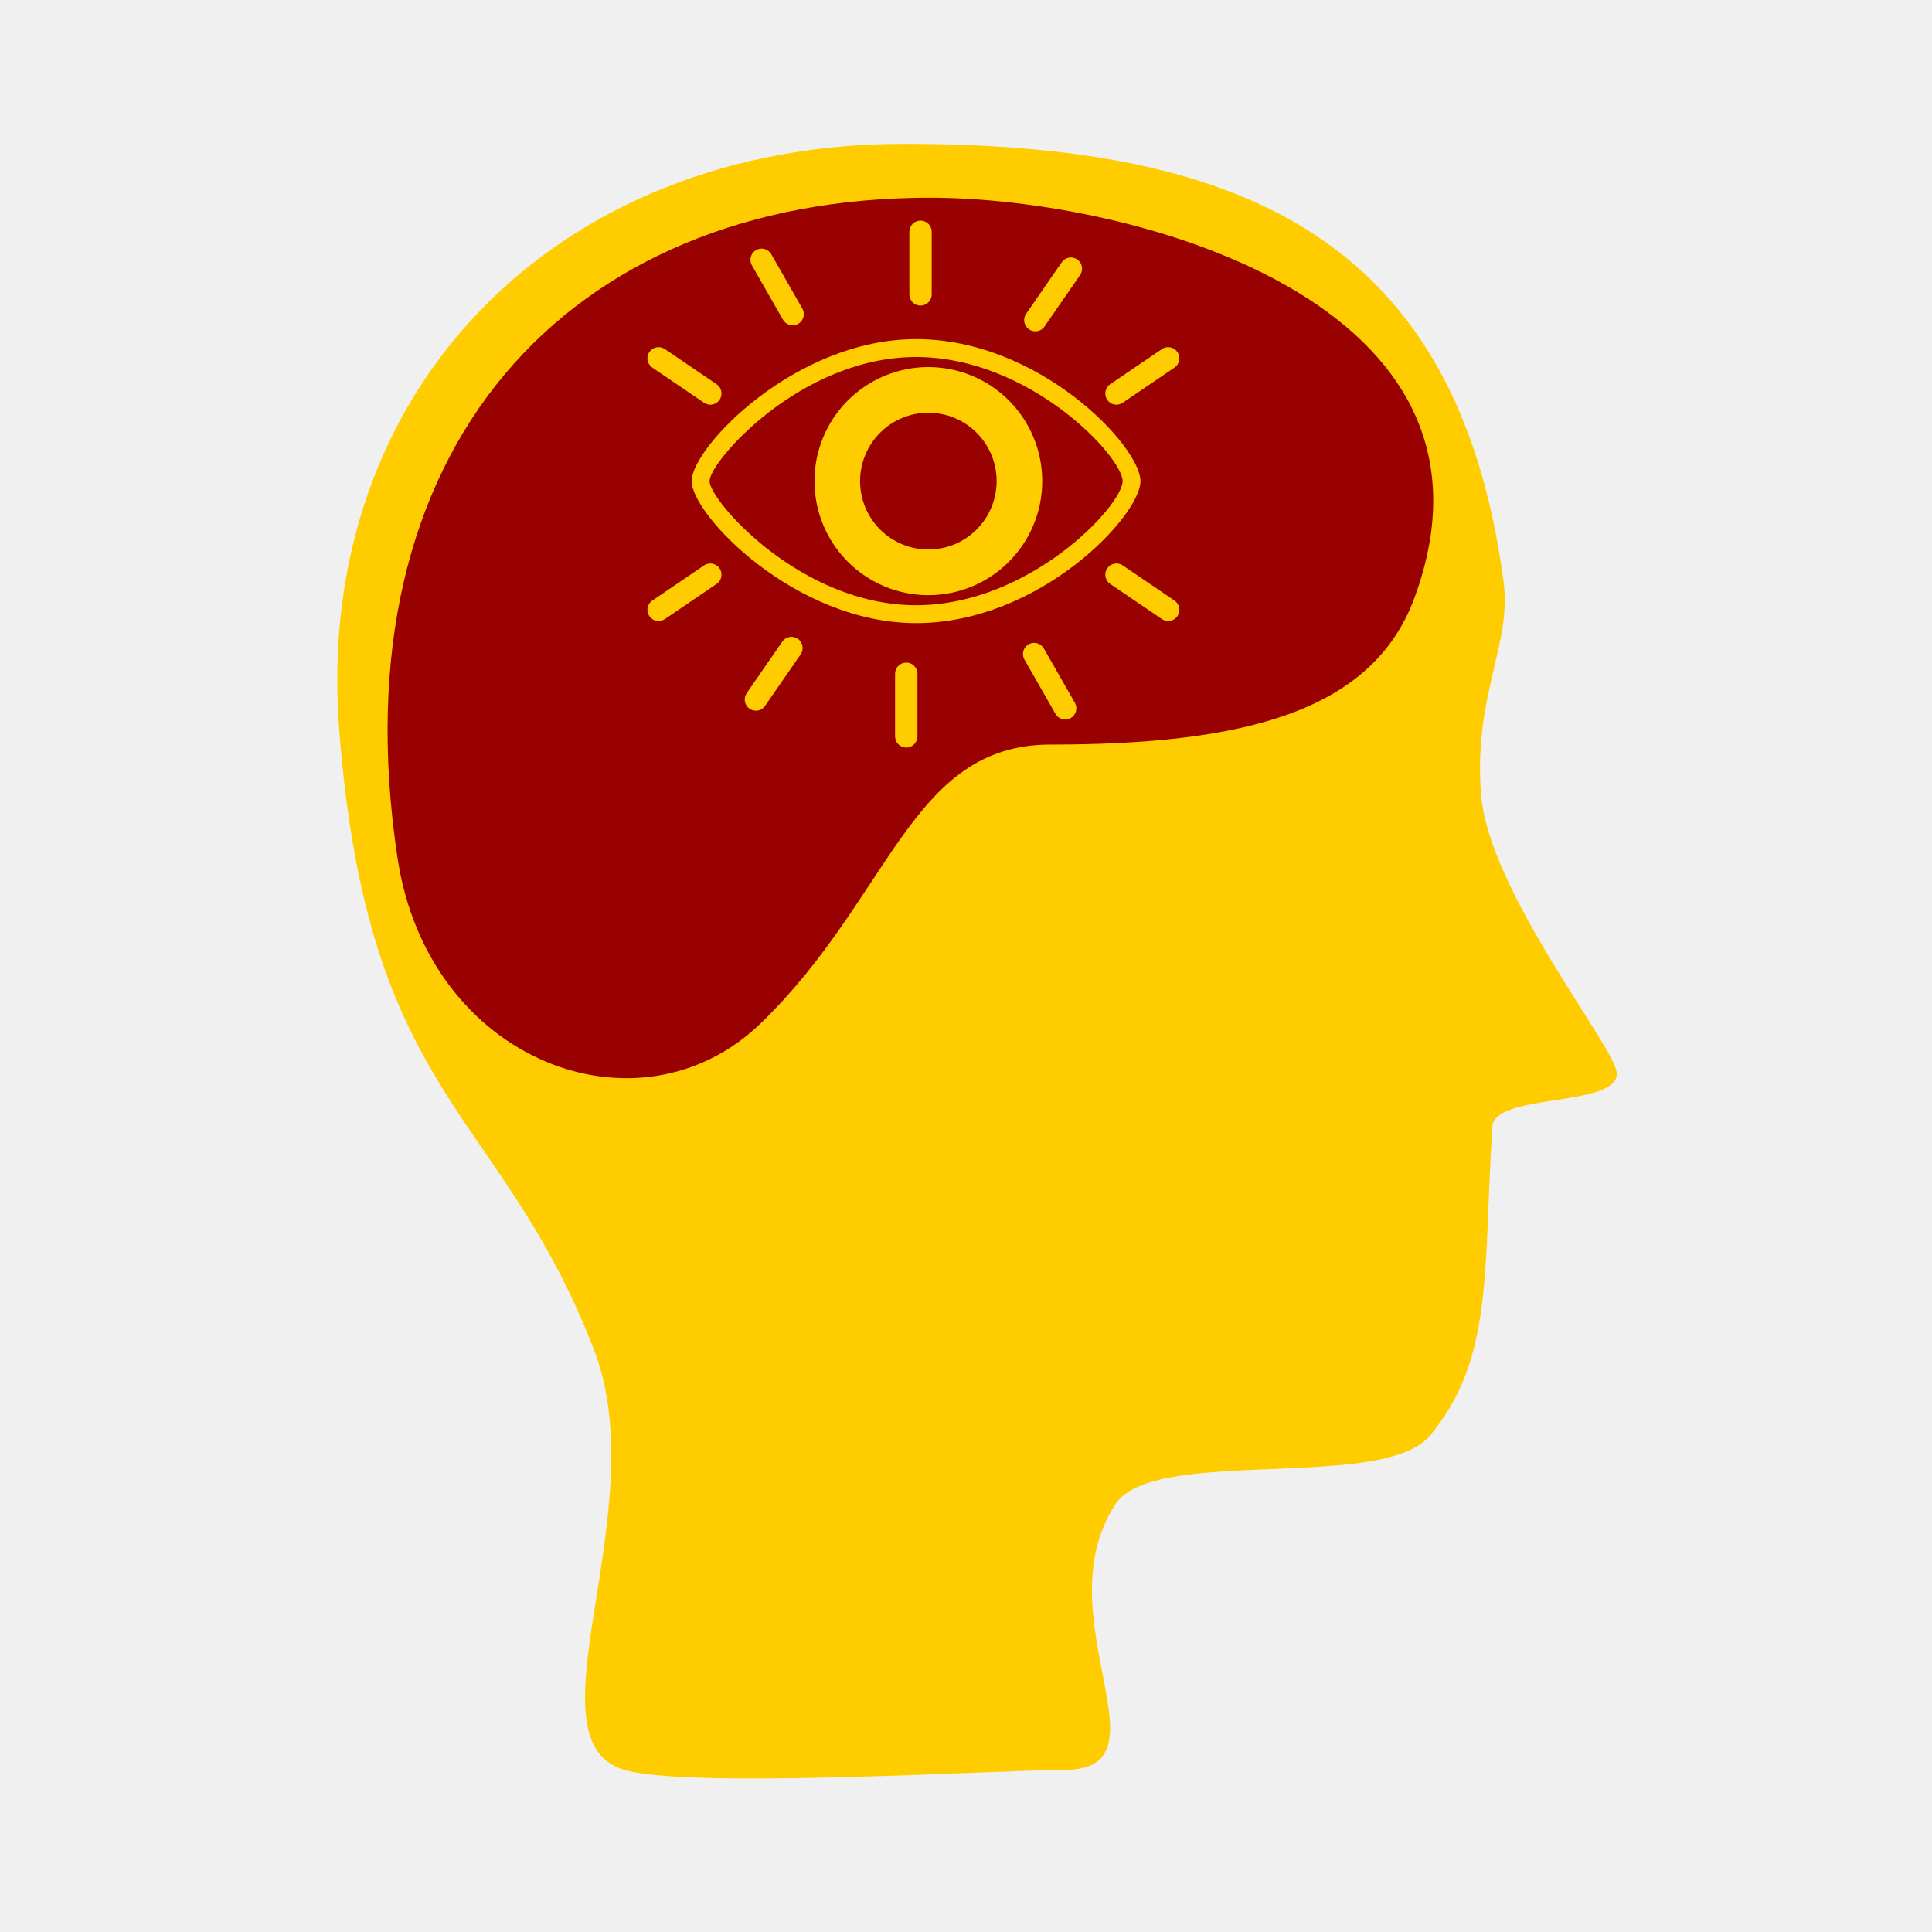
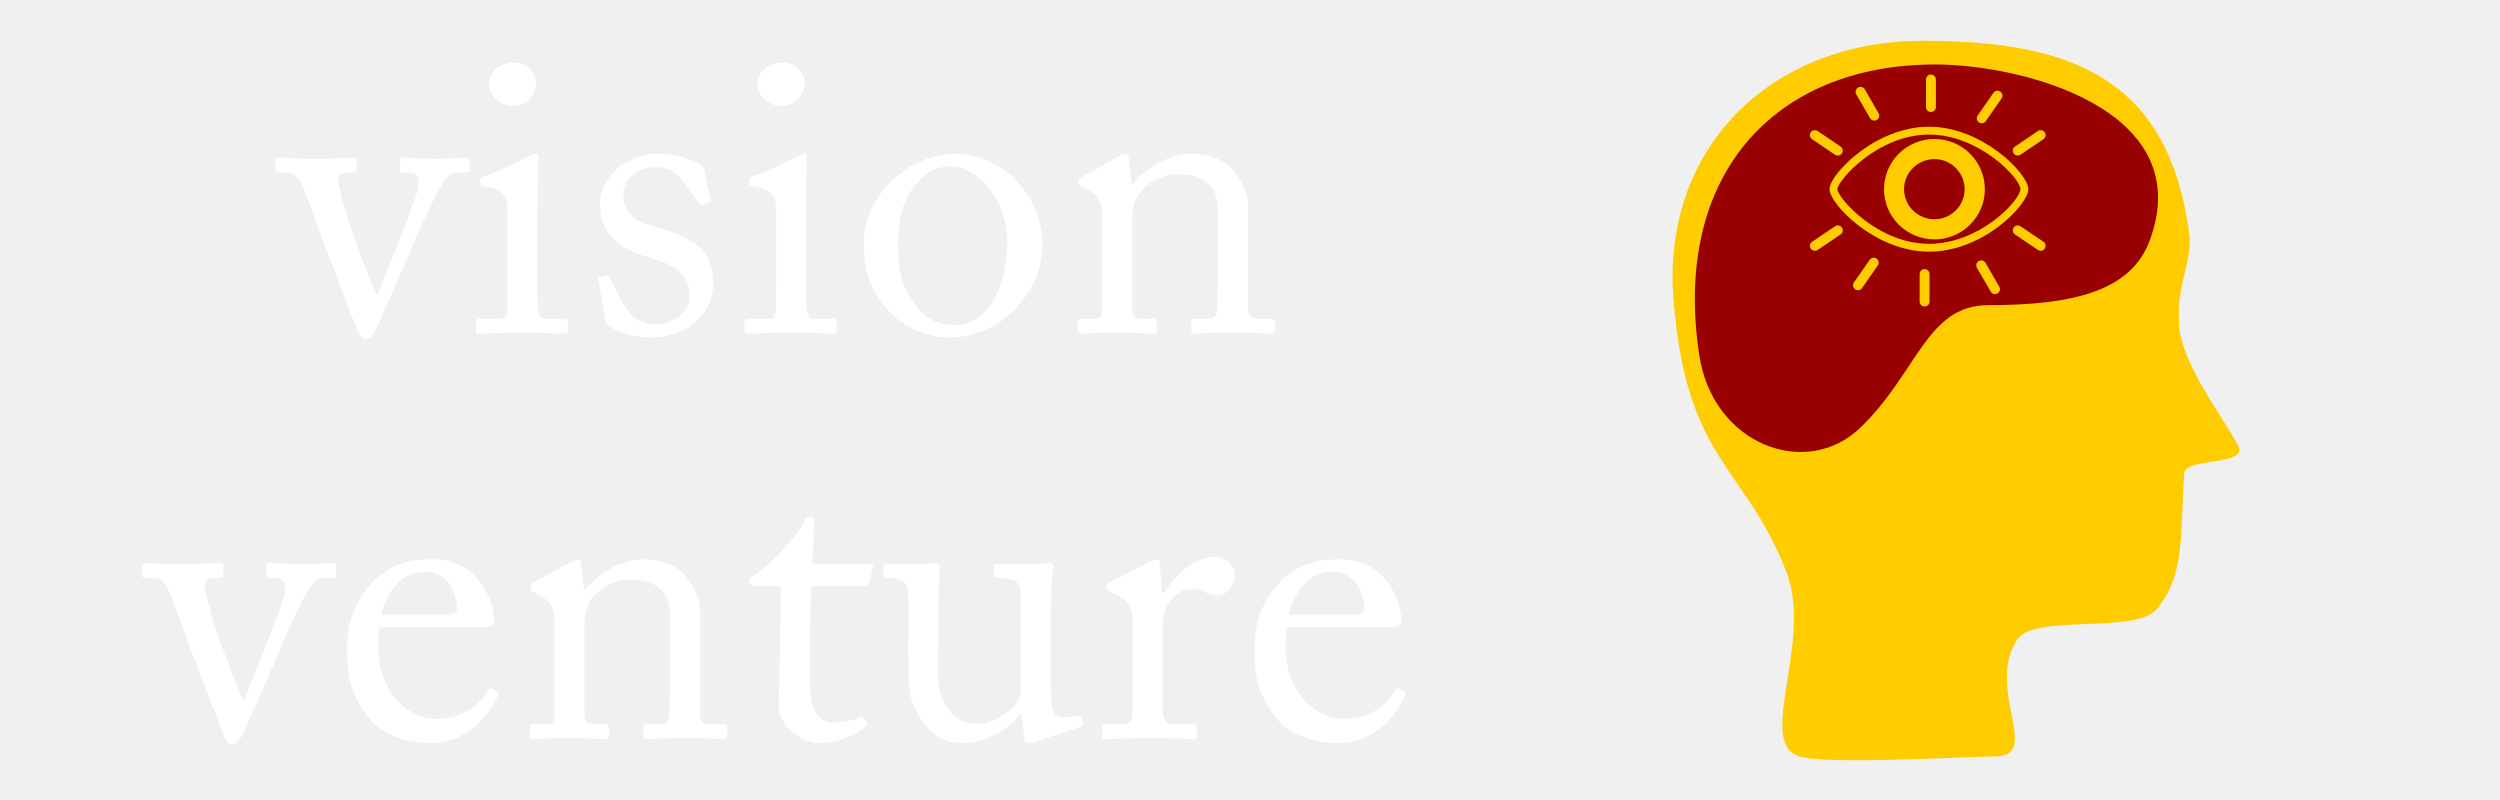
- <svg xmlns="http://www.w3.org/2000/svg" width="500" zoomAndPan="magnify" viewBox="0 0 375 375" height="500" preserveAspectRatio="xMidYMid meet" version="1.0">
+ <svg xmlns="http://www.w3.org/2000/svg" id="a" viewBox="0 0 1000 320">
  <defs>
-     <clipPath id="id1">
-       <path d="M 65 27.871 L 314 27.871 L 314 346 L 65 346 Z M 65 27.871 " clip-rule="nonzero" />
+     <style>.c{fill:none;}.d{fill:#fff;}.e{fill:#fc0;}.f{fill:#900;}.g{clip-path:url(#b);}</style>
+     <clipPath id="b">
+       <rect class="c" x="666.42" y="16.26" width="229.63" height="288.31" />
    </clipPath>
  </defs>
-   <g clip-path="url(#id1)">
-     <path fill="rgb(100%, 79.999%, 0%)" d="M 291.855 113.031 C 293.438 125.051 285.996 135.039 287.461 154.117 C 288.926 173.195 313.914 203.723 313.836 208.41 C 313.727 214.965 290.07 212.117 289.656 218.684 C 287.898 246.586 289.961 263.734 277.578 278.625 C 268.43 289.629 223.977 280.617 216.539 291.914 C 202.215 313.68 227.957 343.547 206.504 343.547 C 193.32 343.547 132.637 347.367 120.781 343.414 C 101.988 337.141 127.223 292.887 115.289 261.973 C 97.145 214.977 71.328 213.551 65.832 141.465 C 60.82 75.707 107.957 27.922 175.363 27.922 C 241.219 27.922 283.062 46.262 291.855 113.031 Z M 291.855 113.031 " fill-opacity="1" fill-rule="nonzero" />
+   <g>
+     <g>
+       <path class="d" d="M140.57,91.86c-1-2.83-5.33-16.66-5.33-19.66,0-2.17,1.33-3.17,3-3.17h3.33c1,0,1.16-.66,1.16-1.67v-3c0-1-.33-1.34-1.67-1.34-1.82,0-6.16,.51-14.99,.51-9.33,0-12.15-.51-13.99-.51-1.5,0-1.84,.17-1.84,1.34v3c0,1,.17,1.67,1,1.67h3.33c3,0,4.66,1.33,6.83,6.16,1.17,2.67,8,21.66,8.5,22.99,.5,1.33,12.66,32.98,12.99,33.81,.83,2,1.84,3.5,3.5,3.5,1.82,0,2.66-1.5,4-3.83,.66-1.17,12.99-29.16,14.99-34.15,2.5-6.16,10.82-24.33,13.33-26.66,1.5-1.5,3.17-1.82,5.16-1.82h3.17c.83,0,.83-.51,.83-1.67v-2.84c0-1.33-.16-1.5-1.5-1.5-1.5,0-5.5,.51-12,.51-7.32,0-10.99-.51-13.33-.51-.66,0-1,.34-1,1.34v3c0,.83,.17,1.67,.68,1.67h3.32c3.01,0,4.17,2.66,3.01,7.16-1.67,6.49-13.34,34.99-15.99,41.47h-.51c-1.82-3.49-8.99-22.65-9.99-25.82Z" />
+       <path class="d" d="M203.04,109.01c0,5,0,10.16-.17,15.16-.17,2.67-.83,3.33-2.67,3.33h-8.17c-1.16,0-1.66,.34-1.66,1.33v3.33c0,1,.5,1.33,1.33,1.33,1.84,0,8.32-.5,17.99-.5,6.99,0,14.67,.5,15.99,.5,1.16,0,1.5-.5,1.5-1.67v-2.83c0-1-.34-1.5-1.67-1.5h-7.66c-1.84,0-2.33-1.17-2.67-4.34-.17-1.82-.17-7.83-.17-14.33v-18.16c0-13.82,0-24.32,.34-27.15,.17-1.17,0-2-.83-2-1,0-1.84,.34-3.17,1-6.33,3.5-12.66,6.16-17.99,8.17-.83,.33-1.17,.66-1.17,1.16v1.5c0,.66,.34,1,1.5,1.17,8.34,1.33,9.34,4.33,9.34,9.99v24.49Zm1.66-66.64c6.67,0,9.66-4.83,9.66-9.16,0-3.66-2.83-8.17-8.66-8.17-6.66,0-10.16,4.51-10.16,8.66,0,5.34,5.5,8.66,9.16,8.66Z" />
+       <path class="d" d="M260,135c14.16,0,25.15-8.49,25.32-21.99-.17-12.83-7.83-17.82-19.99-21.32-8.16-2.33-15.98-4.17-15.98-13.82,0-7.16,6.49-11,12.82-11s9.66,3.33,11.67,6.5l5.67,7.67c.5,.83,.82,.99,1.5,.83l1.99-.68c.83-.33,1.17-.83,1.17-1.5l-2.5-11.66c-.17-1-.51-1.84-3-3-3.01-1.5-7.33-3.5-15.33-3.5-12.49,0-23.33,8.83-23.33,20.33,0,13.16,9.83,18.32,19.67,21.15,12.49,3.49,16.15,7.83,16.15,15.33s-7.33,11.32-13.16,11.32c-8.83,0-11.16-4.17-14.5-10.33l-4.17-8.16c-.33-.83-.83-1.17-1.5-1l-2.16,.5c-.66,.17-1.17,.51-1,1.33l2.84,15.84c.16,.82,.16,1.82,.99,2.33,2,1.5,8.66,4.82,16.83,4.82Z" />
+       <path class="d" d="M310.47,109.01c0,5,0,10.16-.17,15.16-.17,2.67-.83,3.33-2.67,3.33h-8.17c-1.16,0-1.66,.34-1.66,1.33v3.33c0,1,.5,1.33,1.33,1.33,1.84,0,8.32-.5,17.99-.5,6.99,0,14.67,.5,15.99,.5,1.16,0,1.5-.5,1.5-1.67v-2.83c0-1-.34-1.5-1.67-1.5h-7.66c-1.84,0-2.33-1.17-2.67-4.34-.17-1.82-.17-7.83-.17-14.33v-18.16c0-13.82,0-24.32,.34-27.15,.17-1.17,0-2-.83-2-1,0-1.84,.34-3.17,1-6.33,3.5-12.66,6.16-17.99,8.17-.83,.33-1.17,.66-1.17,1.16v1.5c0,.66,.34,1,1.5,1.17,8.34,1.33,9.34,4.33,9.34,9.99v24.49Zm1.66-66.64c6.67,0,9.66-4.83,9.66-9.16,0-3.66-2.83-8.17-8.66-8.17-6.66,0-10.16,4.51-10.16,8.66,0,5.34,5.5,8.66,9.16,8.66Z" />
+       <path class="d" d="M380.09,135c20.49,0,36.82-18.48,36.82-36.64,0-10.84-3.84-19.5-11.33-27.16-5-5-14.16-9.66-23.33-9.66-5.5,0-13.65,1.34-22.31,8-9.83,7.66-14.33,18.33-14.33,26.82,0,11.83,1.5,18,9.16,27.16,6.99,8.32,17.32,11.49,25.32,11.49Zm2-4.99c-7.84,0-12.66-3.17-16.5-8.66-5.33-7.67-6.33-14-6.33-23.33,0-12.66,2.33-19.49,8.83-26.15,4-4.33,8.34-5.33,12.83-5.33,8.49,0,21.99,11.66,21.99,30.15s-8.16,33.32-20.82,33.32Z" />
+       <path class="d" d="M499.19,81.03c0-4.17-4.17-12.5-9.17-15.83-4-2.67-9.16-3.67-14.16-3.67-8.32,0-17.99,6.16-22.82,12.17h-.34l-1.16-10.16c-.17-1.34-.5-2-1.33-2-.68,0-1.67,.51-3.01,1.17l-14.33,8c-.82,.33-1.5,.83-1.5,1.67v.82c0,.51,.17,1,1.34,1.51l1.33,.66c4.17,1.99,6.83,4.83,6.83,9.82v38.98c0,2.84-1.16,3.33-3.32,3.33h-4.83c-1.34,0-1.67,.5-1.67,1.5v3c0,1,.33,1.5,1.16,1.5,1,0,6.33-.5,14.83-.5s13.33,.5,14.49,.5c.83,0,1.17-.5,1.17-1.5v-2.83c0-1.17-.34-1.67-1.67-1.67h-4.17c-3.49,0-4-1-4-5.5v-34.49c0-3.17,.51-7.66,3.83-11.32,5-5.34,10.84-6.5,13.49-6.5,4.17,0,8.17,0,12.17,3,4.83,3.5,4.83,8.34,4.83,14.99v21.99c0,4.34-.17,9.66-.34,14-.16,3-1.5,3.83-3.32,3.83h-4.83c-1.67,0-2.17,.34-2.17,1.5v2.67c0,1.33,.34,1.82,1.34,1.82,1.16,0,6.5-.5,14.99-.5,9.5,0,14.65,.5,15.83,.5,1,0,1.33-.66,1.33-1.82v-2.67c0-1-.33-1.5-1.84-1.5h-5.33c-2.16,0-3.66-.83-3.66-3.5v-42.97Z" />
+     </g>
+     <g>
+       <path class="d" d="M87.18,254.06c-1-2.83-5.33-16.66-5.33-19.66,0-2.17,1.33-3.17,3-3.17h3.33c1,0,1.16-.66,1.16-1.67v-3c0-1-.33-1.34-1.67-1.34-1.82,0-6.16,.51-14.99,.51-9.33,0-12.15-.51-13.99-.51-1.5,0-1.84,.17-1.84,1.34v3c0,1,.17,1.67,1,1.67h3.33c3,0,4.66,1.33,6.83,6.16,1.17,2.67,8,21.66,8.5,22.99,.5,1.33,12.66,32.98,12.99,33.81,.83,2,1.84,3.5,3.5,3.5,1.82,0,2.66-1.5,4-3.83,.66-1.17,12.99-29.16,14.99-34.15,2.5-6.16,10.82-24.33,13.33-26.66,1.5-1.5,3.17-1.82,5.16-1.82h3.17c.83,0,.83-.51,.83-1.67v-2.84c0-1.33-.16-1.5-1.5-1.5-1.5,0-5.5,.51-12,.51-7.32,0-10.99-.51-13.33-.51-.66,0-1,.34-1,1.34v3c0,.83,.17,1.67,.68,1.67h3.32c3.01,0,4.17,2.66,3.01,7.16-1.67,6.49-13.34,34.99-15.99,41.47h-.51c-1.82-3.49-8.99-22.65-9.99-25.82Z" />
+       <path class="d" d="M192.96,250.89c2.67,0,4.66-.34,4.66-2.67,0-6.5-5.33-24.49-24.49-24.49-8.34,0-16.66,1.5-23.82,8.83-8.83,8.83-10.5,19.99-10.5,26.49,0,11.66,1.5,17.82,7.33,26.31,6.16,9,16.66,11.83,26.15,11.83,14.82,0,23.49-11.49,26.49-18.16,.82-1.82,.5-2.33,0-2.49l-2.17-1.17c-.5-.17-1.16,.17-1.5,.83-2.83,5.5-9.99,11.33-20.15,11.33-13.34,0-23.67-12.33-23.67-28.66,0-3.83,.17-6.5,.51-8h41.15Zm-40.48-5c3.17-12.32,10.16-17.16,17.49-17.16,10.82,0,12.83,10.99,12.83,14.82,0,1.5-1.34,2.33-4.51,2.33h-25.82Z" />
+       <path class="d" d="M280.07,243.23c0-4.17-4.17-12.5-9.17-15.83-4-2.67-9.16-3.67-14.16-3.67-8.32,0-17.99,6.16-22.82,12.17h-.34l-1.16-10.16c-.17-1.34-.5-2-1.33-2-.68,0-1.67,.51-3.01,1.17l-14.33,8c-.82,.33-1.5,.83-1.5,1.67v.82c0,.51,.17,1,1.34,1.51l1.33,.66c4.17,1.99,6.83,4.83,6.83,9.82v38.98c0,2.84-1.16,3.33-3.32,3.33h-4.83c-1.34,0-1.67,.5-1.67,1.5v3c0,1,.33,1.5,1.16,1.5,1,0,6.33-.5,14.83-.5s13.33,.5,14.49,.5c.83,0,1.17-.5,1.17-1.5v-2.83c0-1.17-.34-1.67-1.67-1.67h-4.17c-3.49,0-4-1-4-5.5v-34.49c0-3.17,.51-7.66,3.83-11.32,5-5.34,10.84-6.5,13.49-6.5,4.17,0,8.17,0,12.17,3,4.83,3.5,4.83,8.34,4.83,14.99v21.99c0,4.34-.17,9.66-.34,14-.16,3-1.5,3.83-3.32,3.83h-4.83c-1.67,0-2.17,.34-2.17,1.5v2.67c0,1.33,.34,1.82,1.34,1.82,1.16,0,6.5-.5,14.99-.5,9.5,0,14.65,.5,15.83,.5,1,0,1.33-.66,1.33-1.82v-2.67c0-1-.33-1.5-1.84-1.5h-5.33c-2.16,0-3.66-.83-3.66-3.5v-42.97Z" />
+       <path class="d" d="M324.03,257.72c0-7.66,.17-15.66,.51-23.32h21.49c.99,0,1.33-.51,1.5-1.34l1.67-5.82c.33-.66-.17-1.5-1.17-1.5h-23.16l.83-16.5c0-1.33-.33-2.49-1.67-2.49-.99,0-1.82,.33-2.33,1.67-2.16,5.65-14.99,18.65-18.99,20.98-1.99,1.17-3,1.67-3,3s1,2,2.5,2h10.16c-.17,6.99-.33,18.16-.33,21.15v3.66c0,2.33-.51,17-.51,23.82,0,6.33,8,14.16,16.16,14.16,9.99,0,16.83-4.99,18.5-6.66,.5-.5,.82-1.17,.33-1.84l-.83-1.5c-.5-.66-1.16-.83-1.99-.33-2.33,1.5-7.16,2.16-10.99,2.16-3.01,0-8.67-2.16-8.67-14.67v-16.66Z" />
+       <path class="d" d="M420.31,249.06c0-16.32,.83-20.66,1-22.16,.17-.83-.5-1.67-1.5-1.67-.5,0-1.17,.17-2,.17-.82,.17-1.66,.34-2.83,.34h-15.49c-1.67,0-2,.16-2,1.5v2.83c0,.83,.83,1.17,3.67,1.17,4.16,.33,6.83,1.16,7.15,5.82v39.65c0,1.5-.99,3.67-1.66,4.51-3.17,4-9.83,8.32-14.33,8.32s-9.17-.33-13.34-6.33c-5.33-7.66-3.66-18.33-3.66-24.98v-11.83c0-9.83,.5-17.66,.66-19.16,.17-1.17-.66-2-1.82-2-.51,0-1.17,.17-1.84,.17-.66,.17-1.33,.34-2.33,.34h-14.82c-1.51,0-1.84,.33-1.84,1.33v3c0,.83,.83,1,3.66,1.17,3.83,.5,6.16,1.67,6.33,6.33v19.32c0,18.33-.33,23.82,6.5,32.65,5.5,7.16,10.99,7.66,15.66,7.66,8.34,0,18-5.16,22.66-11.66h.33l1.34,9.66c.16,1.67,.83,1.99,1.5,1.99,1.33,0,2.33-.33,3.32-.66l17.49-5.82c.68-.17,1-.51,.83-1.5l-.5-2.17c-.17-.66-.66-.99-1.99-.66-2,.51-4.51,.51-5.51,.51-1.99,0-3.83-.68-4.33-5.83-.34-3.5-.34-11.66-.34-19.66v-12.33Z" />
+       <path class="d" d="M453.12,266.55c0,8.66,0,14.5-.17,19.99,0,2.16-1.17,3.17-3.67,3.17h-6.49c-1.5,0-1.84,.34-1.84,1.5v2.83c0,1.34,.34,1.67,1,1.67,.99,0,8-.5,18.33-.5,8.99,0,16.66,.5,17.65,.5,.66,0,.83-.5,.83-1.5v-3c0-1-.17-1.5-1.16-1.5h-7.83c-3.5,0-4.67-1.67-4.67-6.83v-34.99c0-.51,.68-3.5,1.67-5.34,2.84-5.33,7.16-6.99,9.83-6.99,2.16,0,4.17,.51,5.5,1.34,1.33,.66,3,1.33,4.83,1.33,3,0,6.99-3.33,6.99-8.17,0-3.83-2.83-7.33-8.49-7.33-7.16,0-14.99,6.84-19.99,14.5h-.66l-.83-11.49c0-1-.17-2-1.17-2-.66,0-1.33,.17-2.33,.66l-16.49,8.5c-1,.5-1.33,.83-1.33,1.5v.99c0,.68,.33,.83,1.33,1.17l3.17,1.67c4.66,2.5,6,4.17,6,12.66v15.66Z" />
+       <path class="d" d="M555.89,250.89c2.67,0,4.66-.34,4.66-2.67,0-6.5-5.33-24.49-24.49-24.49-8.34,0-16.66,1.5-23.82,8.83-8.83,8.83-10.5,19.99-10.5,26.49,0,11.66,1.5,17.82,7.33,26.31,6.16,9,16.66,11.83,26.15,11.83,14.82,0,23.49-11.49,26.49-18.16,.82-1.82,.5-2.33,0-2.49l-2.17-1.17c-.5-.17-1.16,.17-1.5,.83-2.83,5.5-9.99,11.33-20.15,11.33-13.34,0-23.67-12.33-23.67-28.66,0-3.83,.17-6.5,.51-8h41.15Zm-40.48-5c3.17-12.32,10.16-17.16,17.49-17.16,10.82,0,12.83,10.99,12.83,14.82,0,1.5-1.34,2.33-4.51,2.33h-25.82Z" />
+     </g>
  </g>
-   <path fill="rgb(59.999%, 0%, 0%)" d="M 274.535 116.066 C 266.336 138.309 241.09 144.52 203.91 144.52 C 176.707 144.52 173.004 174.109 147.645 198.633 C 124.074 221.43 83.152 206.168 77.168 166.594 C 65.137 87.055 110.207 38.375 180.488 38.375 C 219.41 38.375 295.738 58.535 274.535 116.066 Z M 274.535 116.066 " fill-opacity="1" fill-rule="nonzero" />
-   <path fill="rgb(59.999%, 0%, 0%)" d="M 219.633 93.383 C 219.633 99.016 200.906 119.211 177.809 119.211 C 154.711 119.211 135.988 98.605 135.988 93.383 C 135.988 88.164 154.711 67.559 177.809 67.559 C 200.906 67.559 219.633 87.754 219.633 93.383 Z M 219.633 93.383 " fill-opacity="1" fill-rule="nonzero" />
-   <path fill="rgb(100%, 79.999%, 0%)" d="M 177.809 120.945 C 154.344 120.945 134.25 99.938 134.25 93.383 C 134.25 86.832 154.344 65.824 177.809 65.824 C 201.766 65.824 221.363 86.633 221.363 93.383 C 221.367 100.137 201.766 120.945 177.809 120.945 Z M 177.809 69.297 C 155.332 69.297 137.719 89.645 137.719 93.383 C 137.719 97.125 155.332 117.473 177.809 117.473 C 199.887 117.473 217.898 98.105 217.898 93.383 C 217.898 88.664 199.887 69.297 177.809 69.297 Z M 177.809 69.297 " fill-opacity="1" fill-rule="nonzero" />
-   <path fill="rgb(100%, 79.999%, 0%)" d="M 202.297 93.383 C 202.297 94.109 202.262 94.832 202.191 95.555 C 202.117 96.273 202.012 96.992 201.871 97.703 C 201.73 98.414 201.555 99.117 201.344 99.809 C 201.133 100.504 200.891 101.184 200.613 101.855 C 200.336 102.523 200.027 103.18 199.688 103.82 C 199.344 104.457 198.973 105.078 198.57 105.68 C 198.168 106.285 197.738 106.867 197.277 107.426 C 196.82 107.988 196.332 108.523 195.82 109.035 C 195.309 109.547 194.773 110.035 194.215 110.496 C 193.656 110.953 193.074 111.387 192.473 111.789 C 191.871 112.191 191.25 112.562 190.613 112.906 C 189.973 113.246 189.32 113.555 188.652 113.836 C 187.98 114.113 187.301 114.355 186.609 114.566 C 185.914 114.777 185.215 114.953 184.504 115.094 C 183.793 115.234 183.078 115.34 182.359 115.414 C 181.637 115.484 180.918 115.52 180.191 115.52 C 179.469 115.52 178.746 115.484 178.027 115.414 C 177.305 115.34 176.59 115.234 175.879 115.094 C 175.172 114.953 174.469 114.777 173.777 114.566 C 173.082 114.355 172.402 114.113 171.734 113.836 C 171.066 113.559 170.41 113.246 169.773 112.906 C 169.133 112.562 168.516 112.191 167.914 111.789 C 167.309 111.387 166.73 110.953 166.172 110.496 C 165.609 110.035 165.074 109.547 164.562 109.035 C 164.051 108.523 163.566 107.988 163.105 107.426 C 162.648 106.867 162.215 106.285 161.812 105.68 C 161.41 105.078 161.039 104.457 160.699 103.82 C 160.359 103.18 160.047 102.523 159.77 101.855 C 159.496 101.184 159.25 100.504 159.039 99.809 C 158.832 99.117 158.656 98.414 158.512 97.703 C 158.371 96.992 158.266 96.273 158.195 95.555 C 158.125 94.832 158.09 94.109 158.09 93.383 C 158.09 92.66 158.125 91.938 158.195 91.215 C 158.266 90.492 158.371 89.777 158.512 89.066 C 158.656 88.355 158.832 87.652 159.039 86.957 C 159.25 86.266 159.496 85.582 159.77 84.914 C 160.047 84.242 160.359 83.59 160.699 82.949 C 161.039 82.309 161.41 81.688 161.812 81.086 C 162.215 80.484 162.648 79.902 163.105 79.344 C 163.566 78.781 164.051 78.246 164.562 77.73 C 165.074 77.219 165.609 76.734 166.172 76.273 C 166.73 75.812 167.309 75.383 167.914 74.98 C 168.516 74.578 169.133 74.203 169.773 73.863 C 170.41 73.52 171.066 73.211 171.734 72.934 C 172.402 72.656 173.082 72.414 173.777 72.203 C 174.469 71.992 175.172 71.816 175.879 71.676 C 176.59 71.531 177.305 71.426 178.027 71.355 C 178.746 71.285 179.469 71.25 180.191 71.25 C 180.918 71.25 181.637 71.285 182.359 71.355 C 183.078 71.426 183.793 71.531 184.504 71.676 C 185.215 71.816 185.914 71.992 186.609 72.203 C 187.301 72.414 187.98 72.656 188.652 72.934 C 189.32 73.211 189.973 73.52 190.613 73.863 C 191.25 74.203 191.871 74.578 192.473 74.98 C 193.074 75.383 193.656 75.812 194.215 76.273 C 194.773 76.734 195.309 77.219 195.82 77.73 C 196.332 78.246 196.82 78.781 197.277 79.344 C 197.738 79.902 198.168 80.484 198.57 81.086 C 198.973 81.688 199.344 82.309 199.688 82.949 C 200.027 83.59 200.336 84.242 200.613 84.914 C 200.891 85.582 201.133 86.266 201.344 86.957 C 201.555 87.652 201.73 88.355 201.871 89.066 C 202.012 89.777 202.117 90.492 202.191 91.215 C 202.262 91.938 202.297 92.66 202.297 93.383 Z M 202.297 93.383 " fill-opacity="1" fill-rule="nonzero" />
-   <path fill="rgb(100%, 79.999%, 0%)" d="M 178.676 59.312 C 177.477 59.312 176.508 58.344 176.508 57.145 L 176.508 44.992 C 176.508 43.793 177.477 42.82 178.676 42.82 C 179.871 42.82 180.844 43.793 180.844 44.992 L 180.844 57.145 C 180.844 58.344 179.871 59.312 178.676 59.312 Z M 178.676 59.312 " fill-opacity="1" fill-rule="nonzero" />
-   <path fill="rgb(100%, 79.999%, 0%)" d="M 200.953 64.312 C 200.527 64.312 200.098 64.184 199.723 63.926 C 198.738 63.242 198.492 61.891 199.172 60.906 L 206.078 50.914 C 206.762 49.926 208.109 49.68 209.094 50.363 C 210.078 51.047 210.324 52.398 209.645 53.383 L 202.738 63.375 C 202.316 63.984 201.641 64.312 200.953 64.312 Z M 200.953 64.312 " fill-opacity="1" fill-rule="nonzero" />
-   <path fill="rgb(100%, 79.999%, 0%)" d="M 216.703 78.551 C 216.012 78.551 215.328 78.215 214.91 77.598 C 214.238 76.605 214.496 75.258 215.484 74.582 L 225.527 67.758 C 226.516 67.086 227.867 67.344 228.539 68.336 C 229.211 69.328 228.949 70.676 227.961 71.352 L 217.922 78.176 C 217.547 78.426 217.125 78.551 216.703 78.551 Z M 216.703 78.551 " fill-opacity="1" fill-rule="nonzero" />
-   <path fill="rgb(100%, 79.999%, 0%)" d="M 153.855 63.145 C 153.105 63.145 152.375 62.75 151.973 62.051 L 145.945 51.508 C 145.348 50.465 145.711 49.141 146.746 48.543 C 147.785 47.949 149.109 48.309 149.703 49.348 L 155.734 59.895 C 156.328 60.934 155.969 62.258 154.93 62.855 C 154.59 63.051 154.223 63.145 153.855 63.145 Z M 153.855 63.145 " fill-opacity="1" fill-rule="nonzero" />
-   <path fill="rgb(100%, 79.999%, 0%)" d="M 137.871 78.551 C 137.453 78.551 137.031 78.426 136.656 78.176 L 126.613 71.352 C 125.625 70.676 125.367 69.328 126.039 68.336 C 126.711 67.344 128.059 67.086 129.051 67.758 L 139.09 74.582 C 140.082 75.258 140.34 76.605 139.668 77.598 C 139.25 78.215 138.566 78.551 137.871 78.551 Z M 137.871 78.551 " fill-opacity="1" fill-rule="nonzero" />
-   <path fill="rgb(100%, 79.999%, 0%)" d="M 175.902 145.098 C 174.703 145.098 173.734 144.125 173.734 142.926 L 173.734 130.773 C 173.734 129.578 174.703 128.605 175.902 128.605 C 177.098 128.605 178.07 129.578 178.07 130.773 L 178.07 142.926 C 178.07 144.125 177.098 145.098 175.902 145.098 Z M 175.902 145.098 " fill-opacity="1" fill-rule="nonzero" />
-   <path fill="rgb(100%, 79.999%, 0%)" d="M 146.715 137.941 C 146.289 137.941 145.859 137.812 145.484 137.555 C 144.5 136.871 144.254 135.52 144.938 134.535 L 151.84 124.543 C 152.52 123.559 153.871 123.312 154.855 123.992 C 155.84 124.676 156.086 126.027 155.402 127.012 L 148.5 137.004 C 148.078 137.613 147.402 137.941 146.715 137.941 Z M 146.715 137.941 " fill-opacity="1" fill-rule="nonzero" />
-   <path fill="rgb(100%, 79.999%, 0%)" d="M 127.836 120.535 C 127.141 120.535 126.457 120.199 126.039 119.582 C 125.367 118.59 125.625 117.238 126.617 116.566 L 136.66 109.742 C 137.648 109.074 138.996 109.328 139.668 110.32 C 140.34 111.312 140.082 112.664 139.09 113.336 L 129.051 120.16 C 128.676 120.41 128.254 120.535 127.836 120.535 Z M 127.836 120.535 " fill-opacity="1" fill-rule="nonzero" />
-   <path fill="rgb(100%, 79.999%, 0%)" d="M 206.754 139.66 C 206.004 139.66 205.273 139.27 204.871 138.57 L 198.844 128.023 C 198.246 126.984 198.609 125.66 199.645 125.062 C 200.684 124.469 202.008 124.828 202.602 125.867 L 208.633 136.41 C 209.227 137.453 208.867 138.777 207.828 139.375 C 207.488 139.566 207.121 139.66 206.754 139.66 Z M 206.754 139.66 " fill-opacity="1" fill-rule="nonzero" />
-   <path fill="rgb(100%, 79.999%, 0%)" d="M 226.742 120.535 C 226.324 120.535 225.902 120.41 225.527 120.16 L 215.488 113.336 C 214.496 112.664 214.238 111.312 214.91 110.32 C 215.586 109.332 216.934 109.074 217.922 109.742 L 227.961 116.566 C 228.953 117.242 229.211 118.59 228.539 119.582 C 228.117 120.199 227.438 120.535 226.742 120.535 Z M 226.742 120.535 " fill-opacity="1" fill-rule="nonzero" />
-   <path fill="rgb(59.999%, 0%, 0%)" d="M 193.449 93.383 C 193.449 94.254 193.363 95.117 193.191 95.973 C 193.023 96.828 192.77 97.66 192.438 98.465 C 192.105 99.27 191.695 100.035 191.215 100.758 C 190.73 101.484 190.18 102.152 189.566 102.77 C 188.949 103.387 188.281 103.938 187.555 104.422 C 186.832 104.906 186.07 105.312 185.266 105.648 C 184.461 105.98 183.633 106.234 182.777 106.402 C 181.926 106.574 181.062 106.656 180.191 106.656 C 179.32 106.656 178.461 106.574 177.605 106.402 C 176.754 106.234 175.926 105.98 175.121 105.648 C 174.316 105.312 173.551 104.906 172.828 104.422 C 172.105 103.938 171.434 103.387 170.82 102.77 C 170.203 102.152 169.656 101.484 169.172 100.758 C 168.688 100.035 168.281 99.27 167.945 98.465 C 167.613 97.66 167.363 96.828 167.191 95.973 C 167.023 95.117 166.938 94.254 166.938 93.383 C 166.938 92.512 167.023 91.648 167.191 90.793 C 167.363 89.941 167.613 89.109 167.945 88.305 C 168.281 87.5 168.688 86.734 169.172 86.008 C 169.656 85.285 170.203 84.613 170.82 84 C 171.434 83.383 172.105 82.832 172.828 82.348 C 173.551 81.863 174.316 81.453 175.121 81.121 C 175.926 80.789 176.754 80.535 177.605 80.367 C 178.461 80.195 179.32 80.109 180.191 80.109 C 181.062 80.109 181.926 80.195 182.777 80.367 C 183.633 80.535 184.461 80.789 185.266 81.121 C 186.07 81.453 186.832 81.863 187.555 82.348 C 188.281 82.832 188.949 83.383 189.566 84 C 190.18 84.613 190.73 85.285 191.215 86.008 C 191.695 86.734 192.105 87.5 192.438 88.305 C 192.77 89.109 193.023 89.941 193.191 90.793 C 193.363 91.648 193.449 92.512 193.449 93.383 Z M 193.449 93.383 " fill-opacity="1" fill-rule="nonzero" />
+   <g>
+     <g class="g">
+       <path class="e" d="M875.69,93.5c1.44,10.89-5.35,19.96-4.01,37.26s24.15,45,24.07,49.25c-.09,5.95-21.68,3.36-22.07,9.32-1.61,25.31,.28,40.87-11.03,54.37-8.35,9.98-48.93,1.81-55.72,12.05-13.08,19.75,10.43,46.84-9.16,46.84-12.04,0-67.43,3.47-78.25-.12-17.16-5.69,5.88-45.83-5.01-73.87-16.57-42.62-40.13-43.92-45.15-109.31-4.58-59.64,38.46-102.99,99.98-102.99s98.32,16.64,106.34,77.2Z" />
+     </g>
+     <path class="f" d="M859.87,96.25c-7.48,20.17-30.53,25.81-64.46,25.81-24.84,0-28.22,26.84-51.36,49.09-21.51,20.67-58.88,6.83-64.34-29.06-10.98-72.15,30.16-116.3,94.32-116.3,35.53,0,105.21,18.28,85.84,70.47Z" />
+     <path class="f" d="M809.76,75.67c0,5.11-17.1,23.43-38.18,23.43s-38.17-18.69-38.17-23.43,17.1-23.42,38.17-23.42,38.18,18.32,38.18,23.42Z" />
+     <path class="e" d="M771.57,100.68c-21.41,0-39.76-19.06-39.76-25.01s18.35-24.99,39.76-24.99,39.76,18.88,39.76,24.99-17.89,25.01-39.76,25.01Zm0-46.85c-20.51,0-36.6,18.45-36.6,21.84s16.08,21.85,36.6,21.85,36.6-17.56,36.6-21.85-16.43-21.84-36.6-21.84Z" />
+     <path class="e" d="M793.93,75.67c0,1.33-.14,2.62-.38,3.92-.26,1.3-.64,2.55-1.15,3.77-.51,1.22-1.14,2.37-1.87,3.47-.73,1.09-1.58,2.11-2.51,3.04s-1.95,1.76-3.05,2.5c-1.1,.73-2.26,1.34-3.49,1.85s-2.49,.89-3.78,1.15c-1.3,.25-2.61,.38-3.93,.38s-2.64-.14-3.94-.38c-1.3-.26-2.56-.64-3.78-1.15s-2.39-1.12-3.49-1.85c-1.09-.74-2.12-1.57-3.05-2.5s-1.77-1.95-2.51-3.04c-.73-1.1-1.35-2.25-1.86-3.47-.51-1.23-.89-2.48-1.15-3.77s-.39-2.59-.39-3.92,.14-2.61,.39-3.91,.64-2.56,1.15-3.77,1.13-2.37,1.86-3.47c.74-1.09,1.58-2.11,2.51-3.04s1.96-1.77,3.05-2.5c1.1-.73,2.26-1.34,3.49-1.85s2.49-.89,3.78-1.15c1.31-.26,2.61-.38,3.94-.38s2.64,.12,3.93,.38,2.56,.64,3.78,1.15,2.39,1.12,3.49,1.85,2.12,1.57,3.05,2.5,1.78,1.95,2.51,3.04c.73,1.1,1.36,2.25,1.87,3.47s.89,2.48,1.15,3.77c.25,1.3,.38,2.59,.38,3.91Z" />
+     <path class="e" d="M772.37,44.78c-1.09,0-1.98-.88-1.98-1.97v-11.02c0-1.09,.89-1.97,1.98-1.97s1.97,.88,1.97,1.97v11.02c0,1.09-.88,1.97-1.97,1.97Z" />
+     <path class="e" d="M792.7,49.3c-.38,0-.78-.11-1.13-.35-.89-.62-1.12-1.85-.5-2.74l6.31-9.07c.62-.89,1.85-1.12,2.75-.5s1.13,1.85,.5,2.74l-6.3,9.07c-.38,.55-1,.84-1.63,.84Z" />
+     <path class="e" d="M807.09,62.22c-.64,0-1.26-.3-1.64-.87-.61-.9-.37-2.12,.53-2.73l9.17-6.2c.9-.61,2.13-.38,2.75,.52,.61,.9,.37,2.13-.53,2.74l-9.17,6.2c-.34,.23-.72,.34-1.1,.34Z" />
+     <path class="e" d="M749.71,48.24c-.69,0-1.35-.35-1.71-.99l-5.51-9.56c-.54-.95-.21-2.14,.73-2.68s2.16-.21,2.7,.72l5.5,9.57c.55,.93,.21,2.14-.73,2.68-.3,.18-.64,.26-.98,.26Z" />
+     <path class="e" d="M735.12,62.22c-.38,0-.77-.11-1.12-.34l-9.16-6.2c-.91-.61-1.15-1.84-.53-2.74,.61-.89,1.85-1.13,2.75-.52l9.17,6.2c.9,.61,1.14,1.82,.52,2.73-.38,.56-1,.87-1.63,.87Z" />
+     <path class="e" d="M769.84,122.59c-1.09,0-1.98-.88-1.98-1.97v-11.03c0-1.08,.89-1.96,1.98-1.96s1.98,.88,1.98,1.96v11.03c0,1.09-.89,1.97-1.98,1.97Z" />
+     <path class="e" d="M743.2,116.09c-.39,0-.79-.11-1.13-.35-.9-.62-1.13-1.85-.51-2.74l6.31-9.07c.62-.89,1.85-1.12,2.75-.5s1.13,1.85,.51,2.74l-6.31,9.07c-.38,.55-1,.84-1.62,.84Z" />
+     <path class="e" d="M725.95,100.31c-.63,0-1.25-.3-1.63-.87-.61-.9-.38-2.13,.53-2.74l9.16-6.18c.91-.61,2.14-.38,2.75,.52,.62,.9,.38,2.13-.52,2.74l-9.17,6.2c-.34,.23-.73,.34-1.12,.34Z" />
+     <path class="e" d="M798,117.65c-.69,0-1.35-.36-1.71-.99l-5.51-9.56c-.54-.95-.21-2.15,.73-2.69s2.16-.2,2.7,.73l5.5,9.56c.55,.95,.21,2.15-.73,2.69-.3,.17-.64,.26-.98,.26Z" />
+     <path class="e" d="M816.25,100.31c-.38,0-.77-.11-1.1-.34l-9.17-6.2c-.9-.61-1.14-1.84-.53-2.74,.62-.89,1.85-1.13,2.75-.52l9.17,6.18c.9,.62,1.14,1.84,.53,2.74-.38,.56-1.01,.87-1.64,.87Z" />
+     <path class="f" d="M785.86,75.67c0,.8-.08,1.58-.24,2.35s-.38,1.53-.69,2.26c-.3,.72-.68,1.42-1.12,2.07-.44,.66-.95,1.27-1.51,1.82-.56,.56-1.17,1.06-1.84,1.5-.65,.44-1.35,.81-2.08,1.12s-1.5,.53-2.28,.69-1.57,.23-2.35,.23-1.59-.07-2.37-.23-1.53-.38-2.26-.69c-.74-.3-1.44-.68-2.1-1.12-.66-.44-1.27-.93-1.84-1.5-.56-.55-1.06-1.16-1.51-1.82-.44-.65-.81-1.35-1.12-2.07-.3-.73-.53-1.49-.69-2.26s-.24-1.55-.24-2.35,.08-1.57,.24-2.34,.38-1.53,.69-2.26c.3-.72,.68-1.42,1.12-2.07,.45-.66,.95-1.27,1.51-1.82,.56-.56,1.17-1.06,1.84-1.5,.65-.44,1.35-.81,2.1-1.12,.73-.3,1.49-.53,2.26-.69s1.57-.23,2.37-.23,1.58,.07,2.35,.23,1.54,.38,2.28,.69,1.43,.68,2.08,1.12c.66,.44,1.27,.93,1.84,1.5,.56,.55,1.07,1.16,1.51,1.82,.44,.65,.81,1.35,1.12,2.07,.3,.73,.53,1.49,.69,2.26s.24,1.55,.24,2.34Z" />
+   </g>
</svg>
